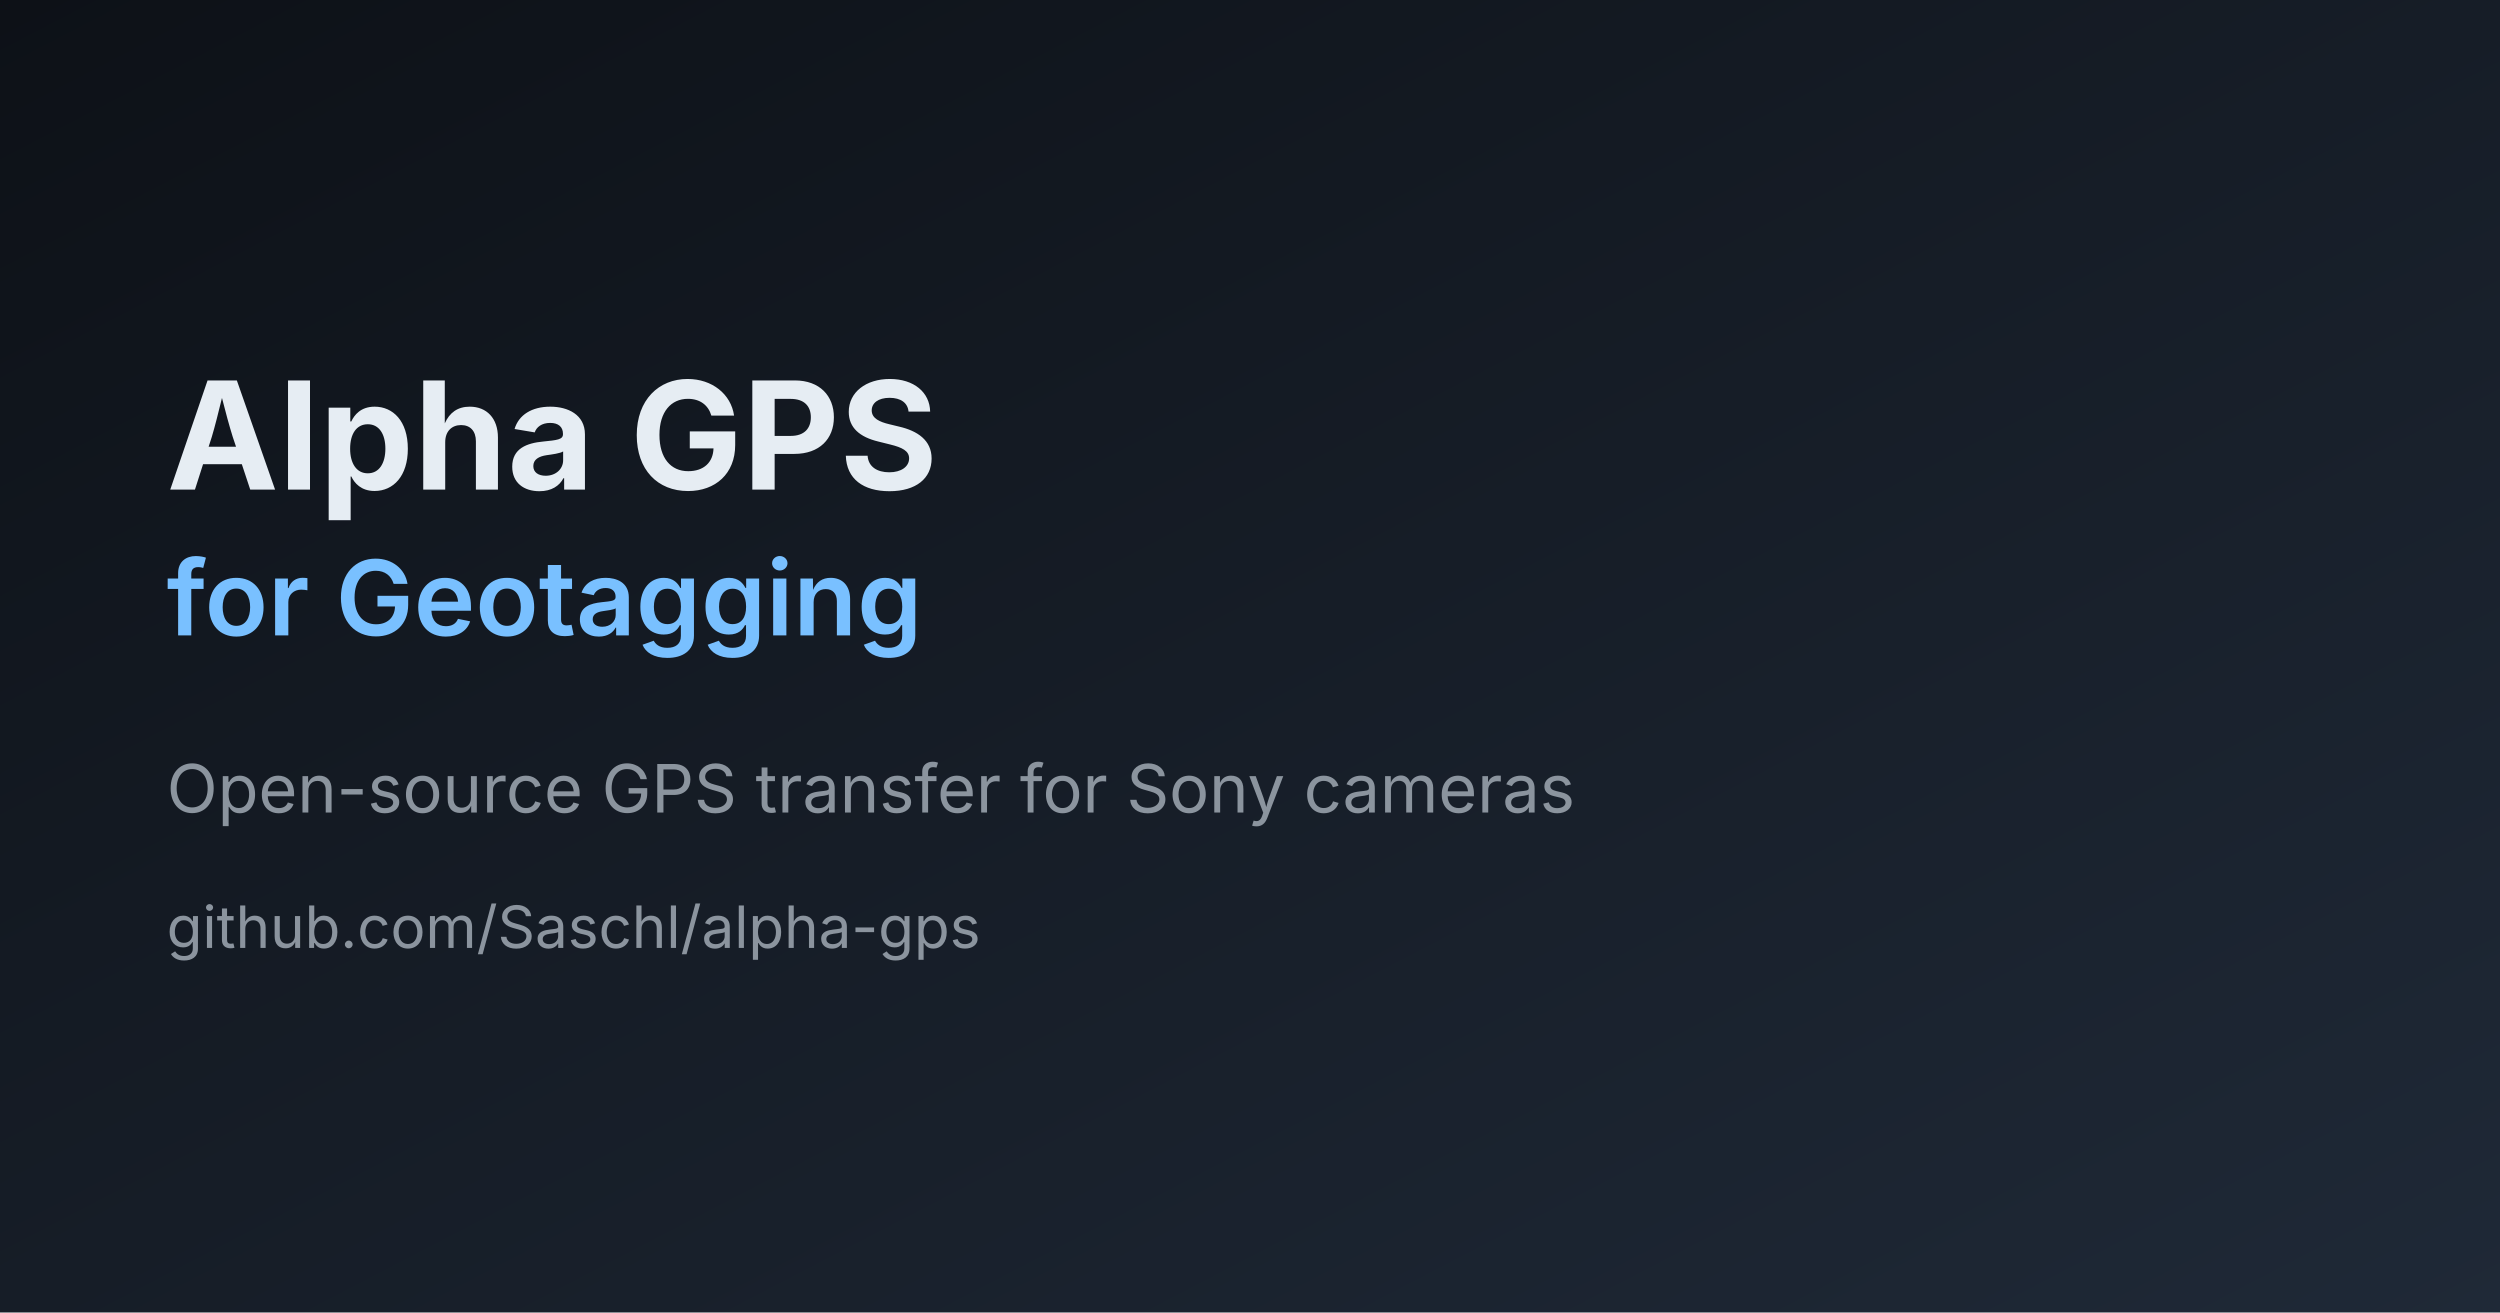
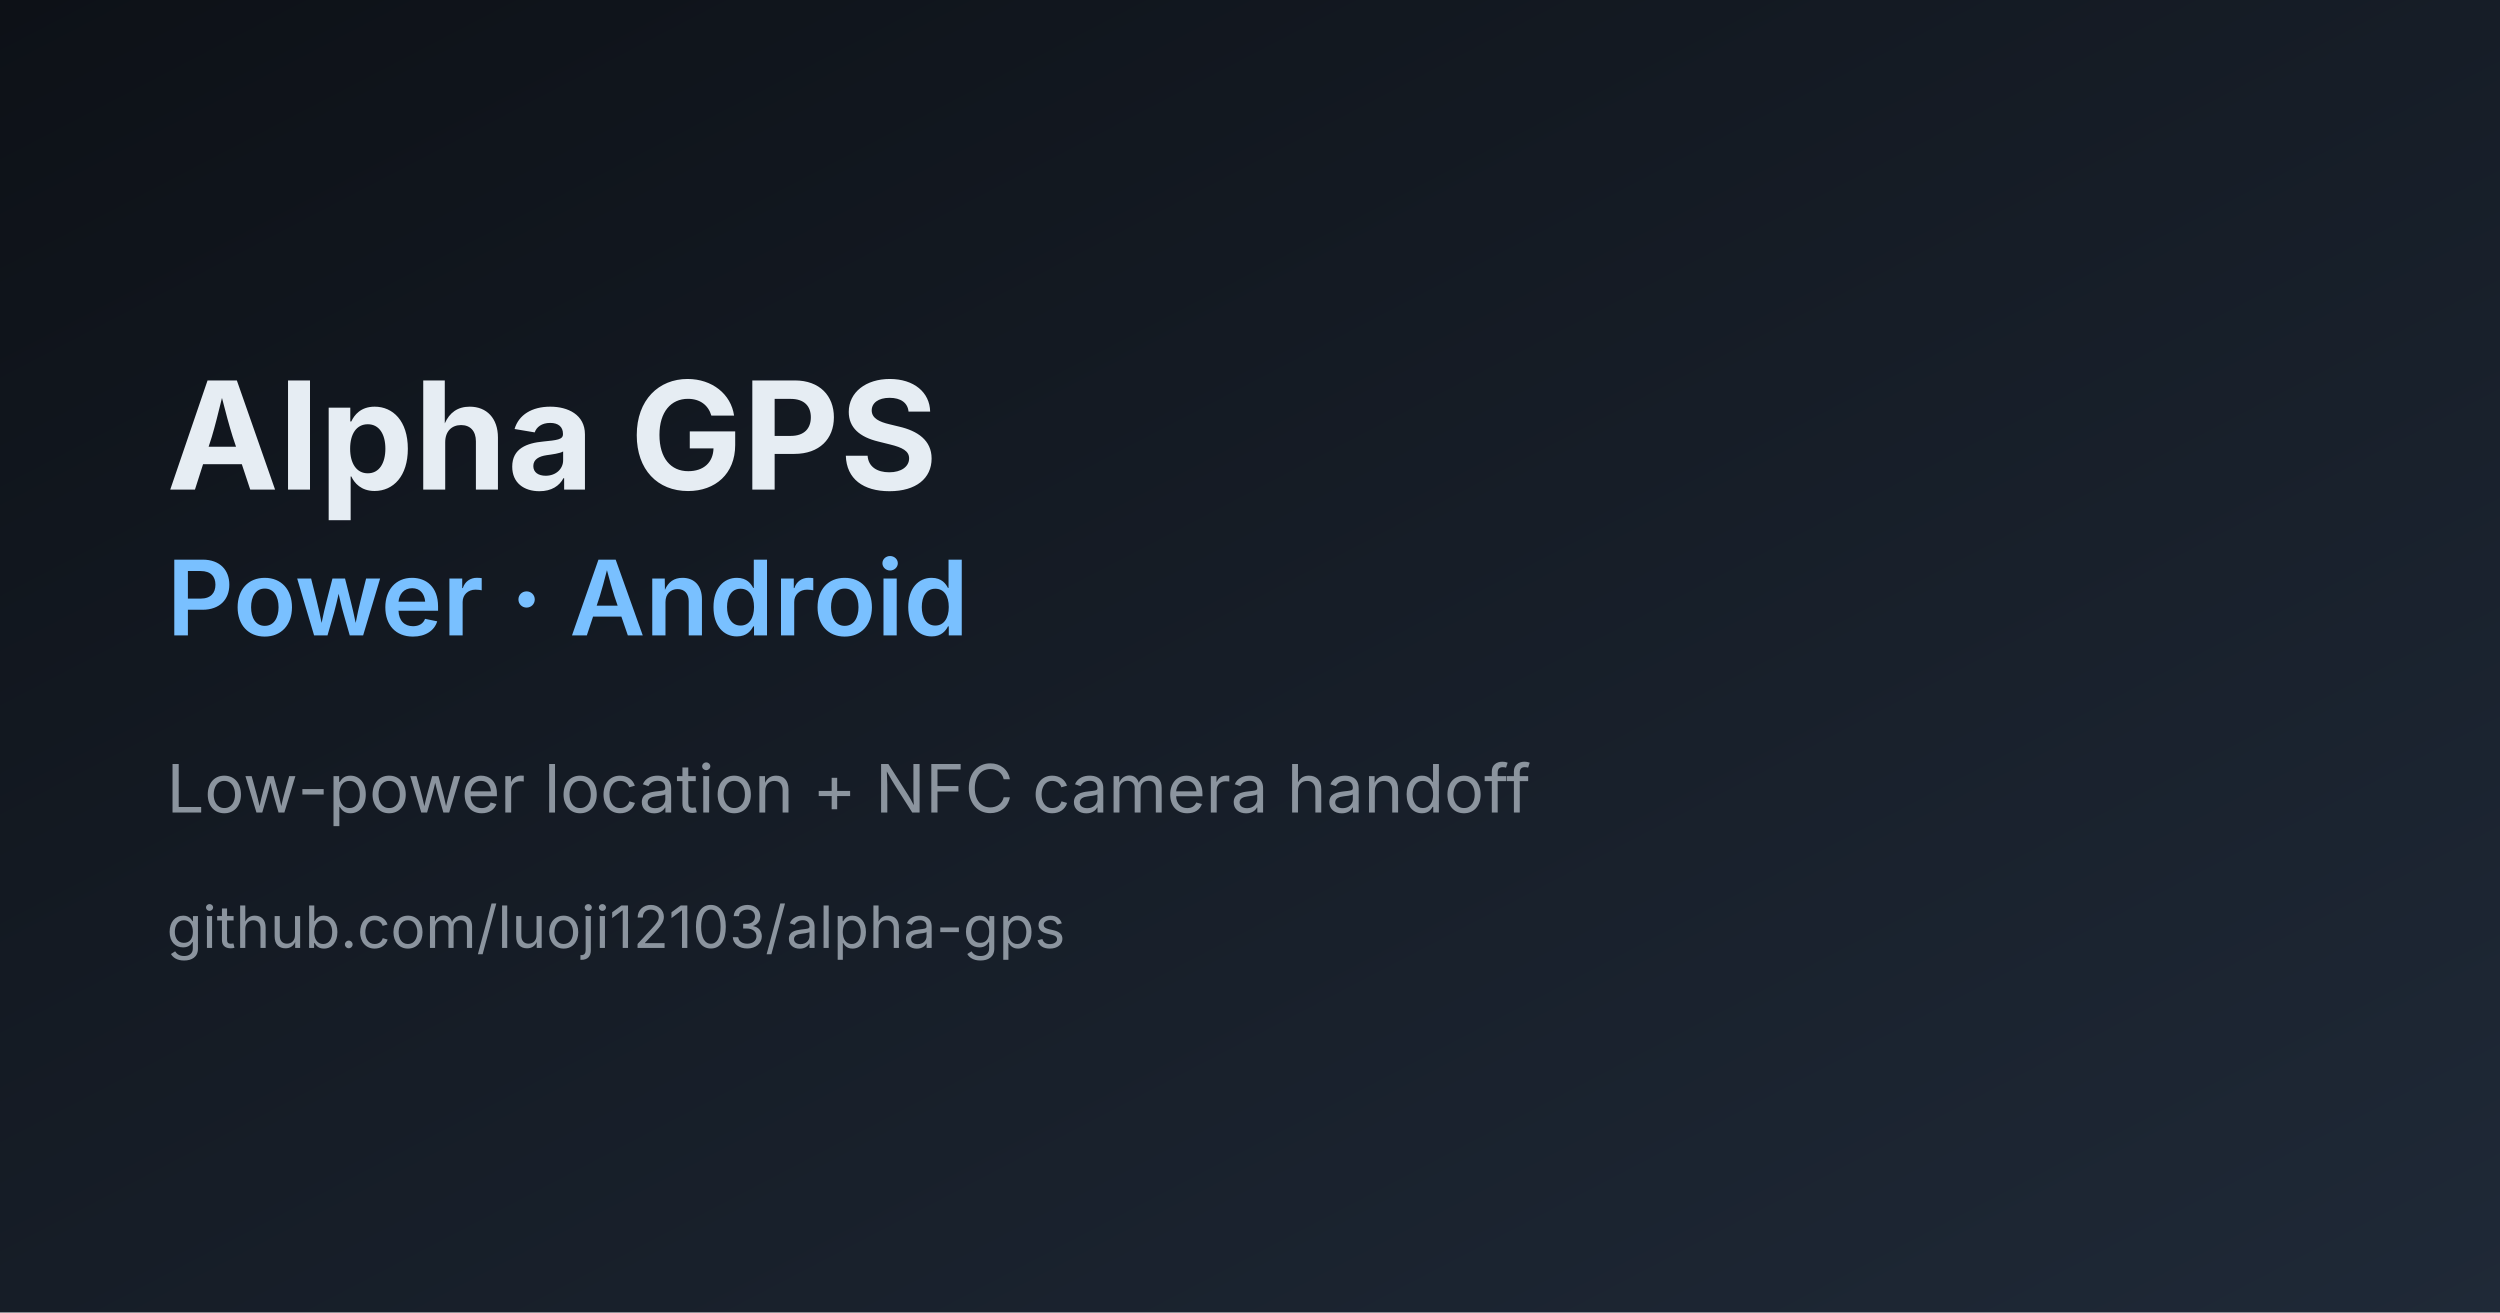
<svg xmlns="http://www.w3.org/2000/svg" aria-labelledby="title desc" height="630" role="img" viewBox="0 0 1200 630" width="1200">
  <defs>
    <linearGradient id="bg" x1="0" x2="1" y1="0" y2="1">
      <stop offset="0%" stop-color="#0d1117" />
      <stop offset="100%" stop-color="#1f2937" />
    </linearGradient>
  </defs>
  <rect fill="url(#bg)" height="630" width="1200" />
  <g fill="#e6edf3" font-family="Inter, Segoe UI, Arial, sans-serif">
    <text font-size="72" font-weight="700" x="80" y="235">Alpha GPS</text>
-     <text fill="#79c0ff" font-size="50" font-weight="600" x="80" y="305">for Geotagging</text>
-     <text fill="#8b949e" font-size="32" x="80" y="390">Open-source GPS transfer for Sony cameras
+     <text fill="#79c0ff" font-size="50" font-weight="600" x="80" y="305">Power · Android</text>
+     <text fill="#8b949e" font-size="32" x="80" y="390">Low-power location + NFC camera handoff
        </text>
-     <text fill="#8b949e" font-size="28" x="80" y="455">github.com/Saschl/alpha-gps</text>
+     <text fill="#8b949e" font-size="28" x="80" y="455">github.com/luoji12103/alpha-gps</text>
  </g>
</svg>
